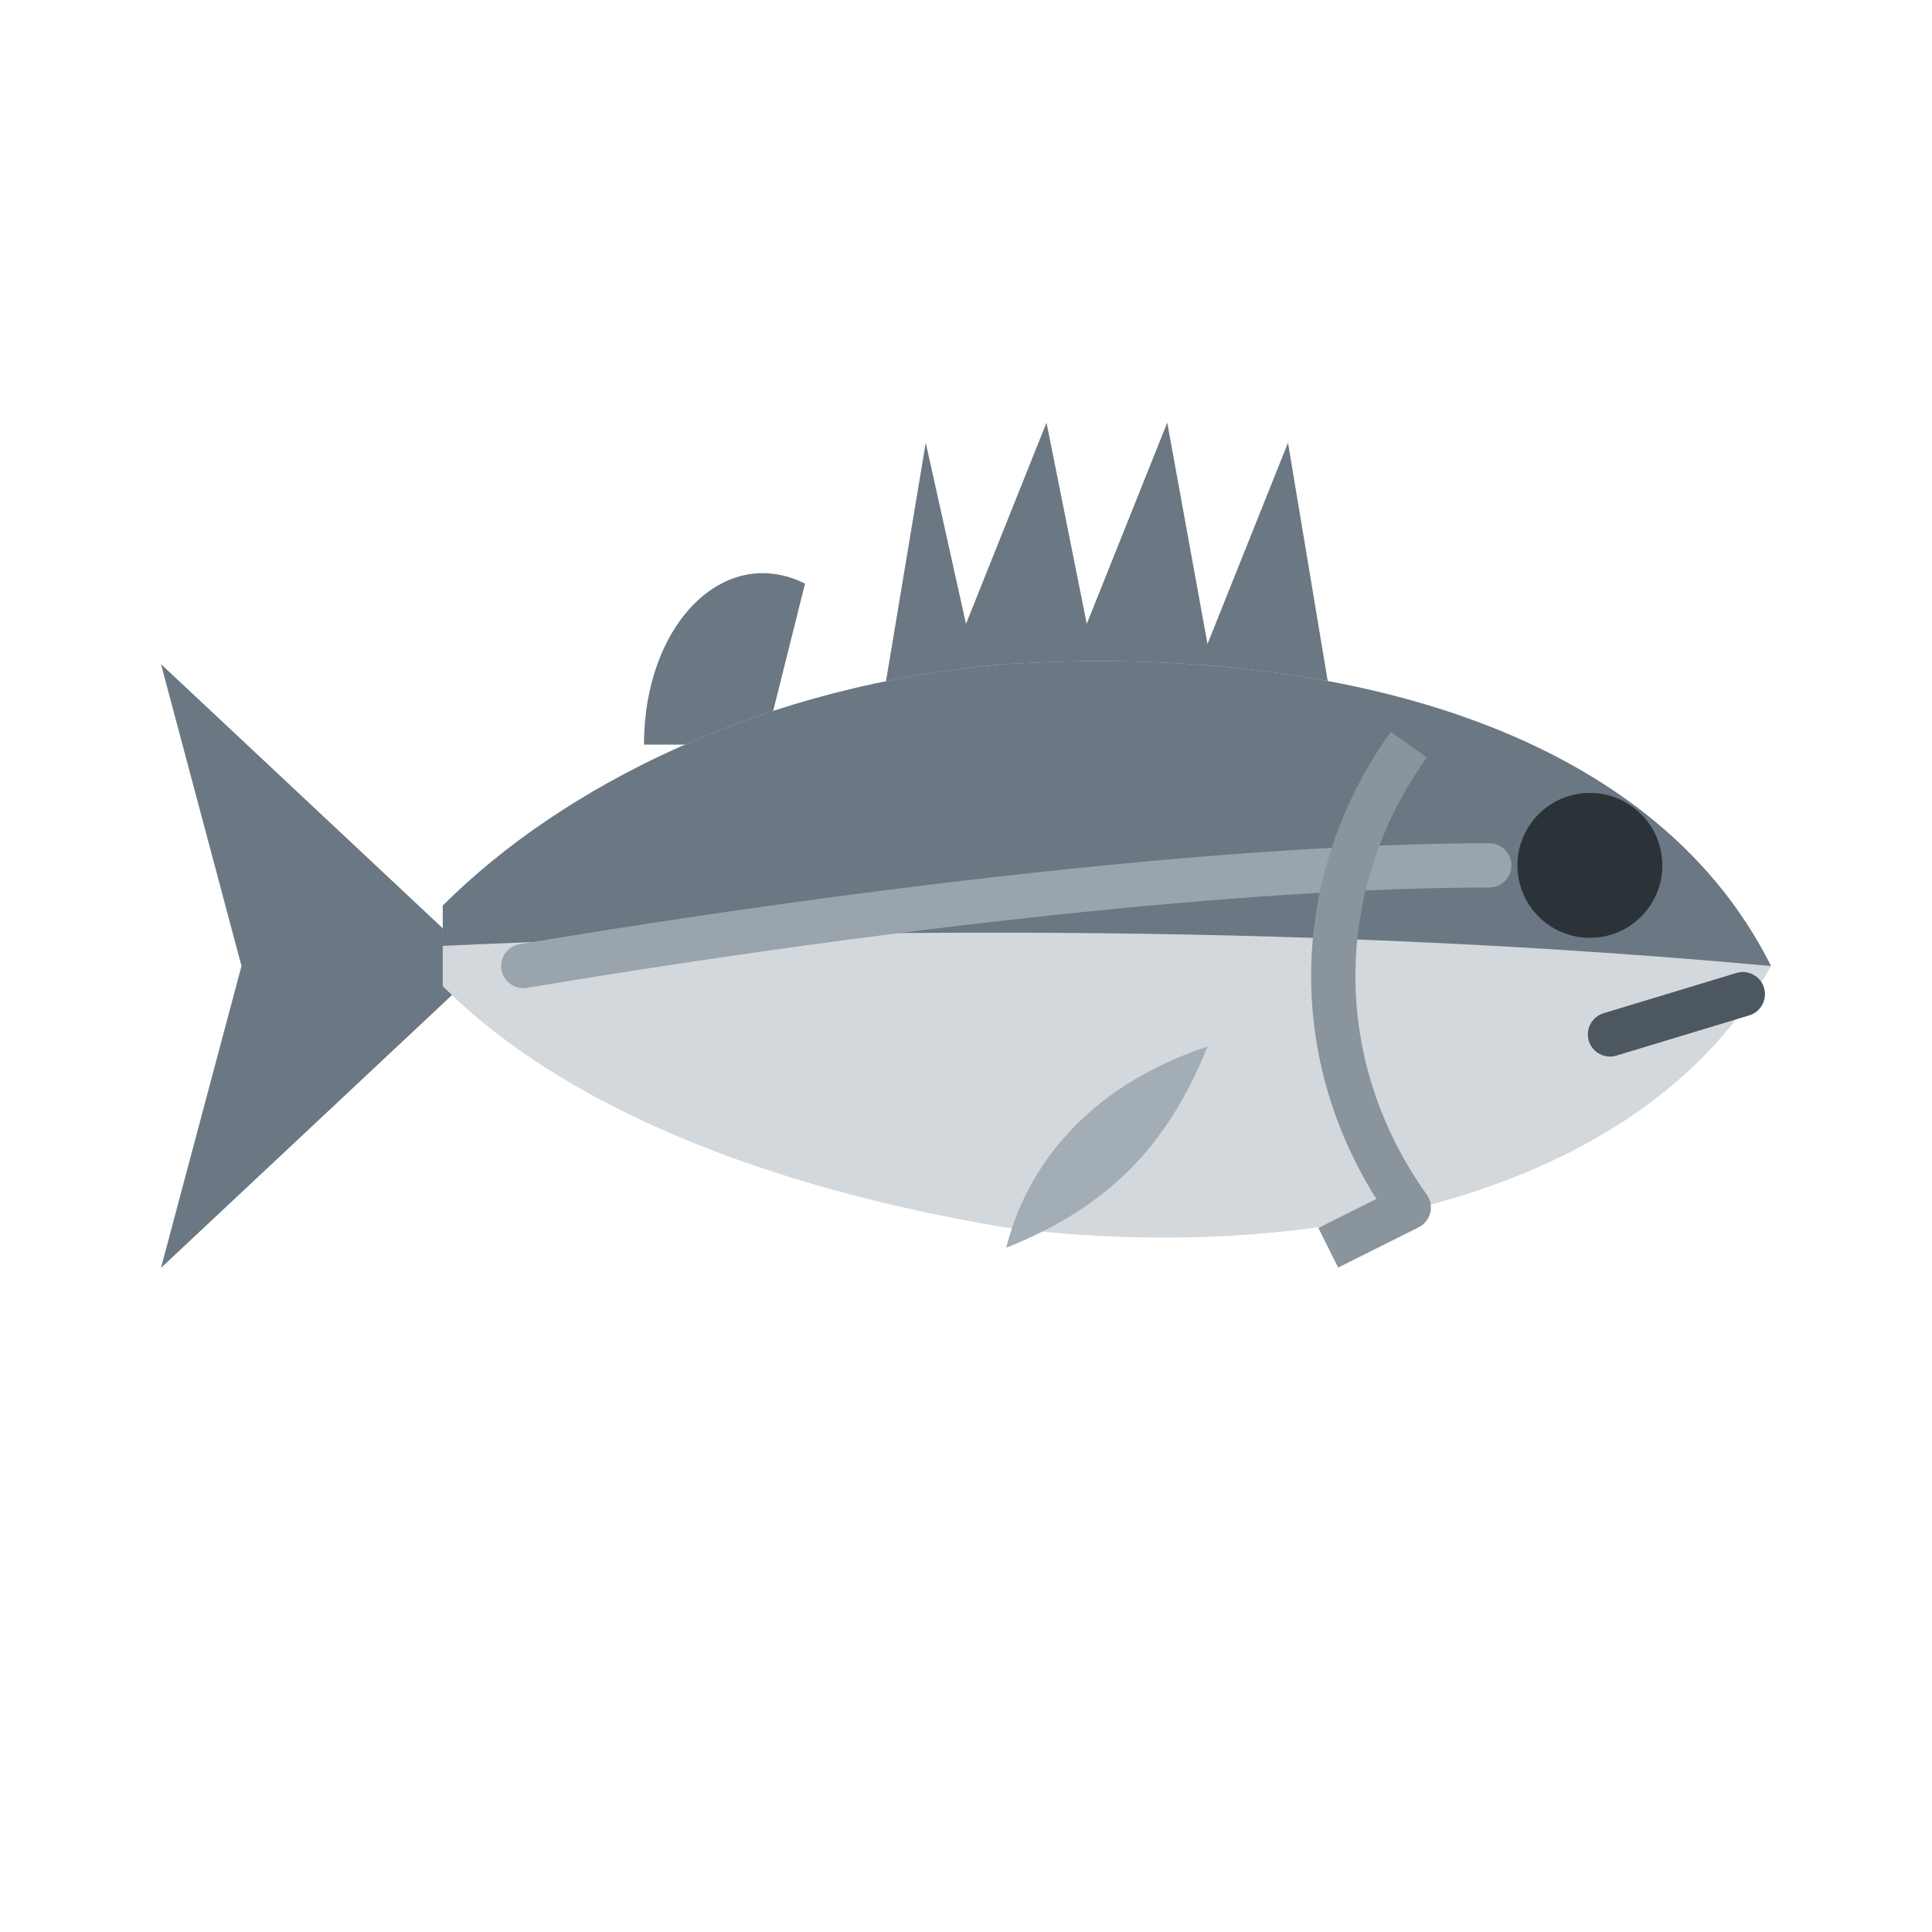
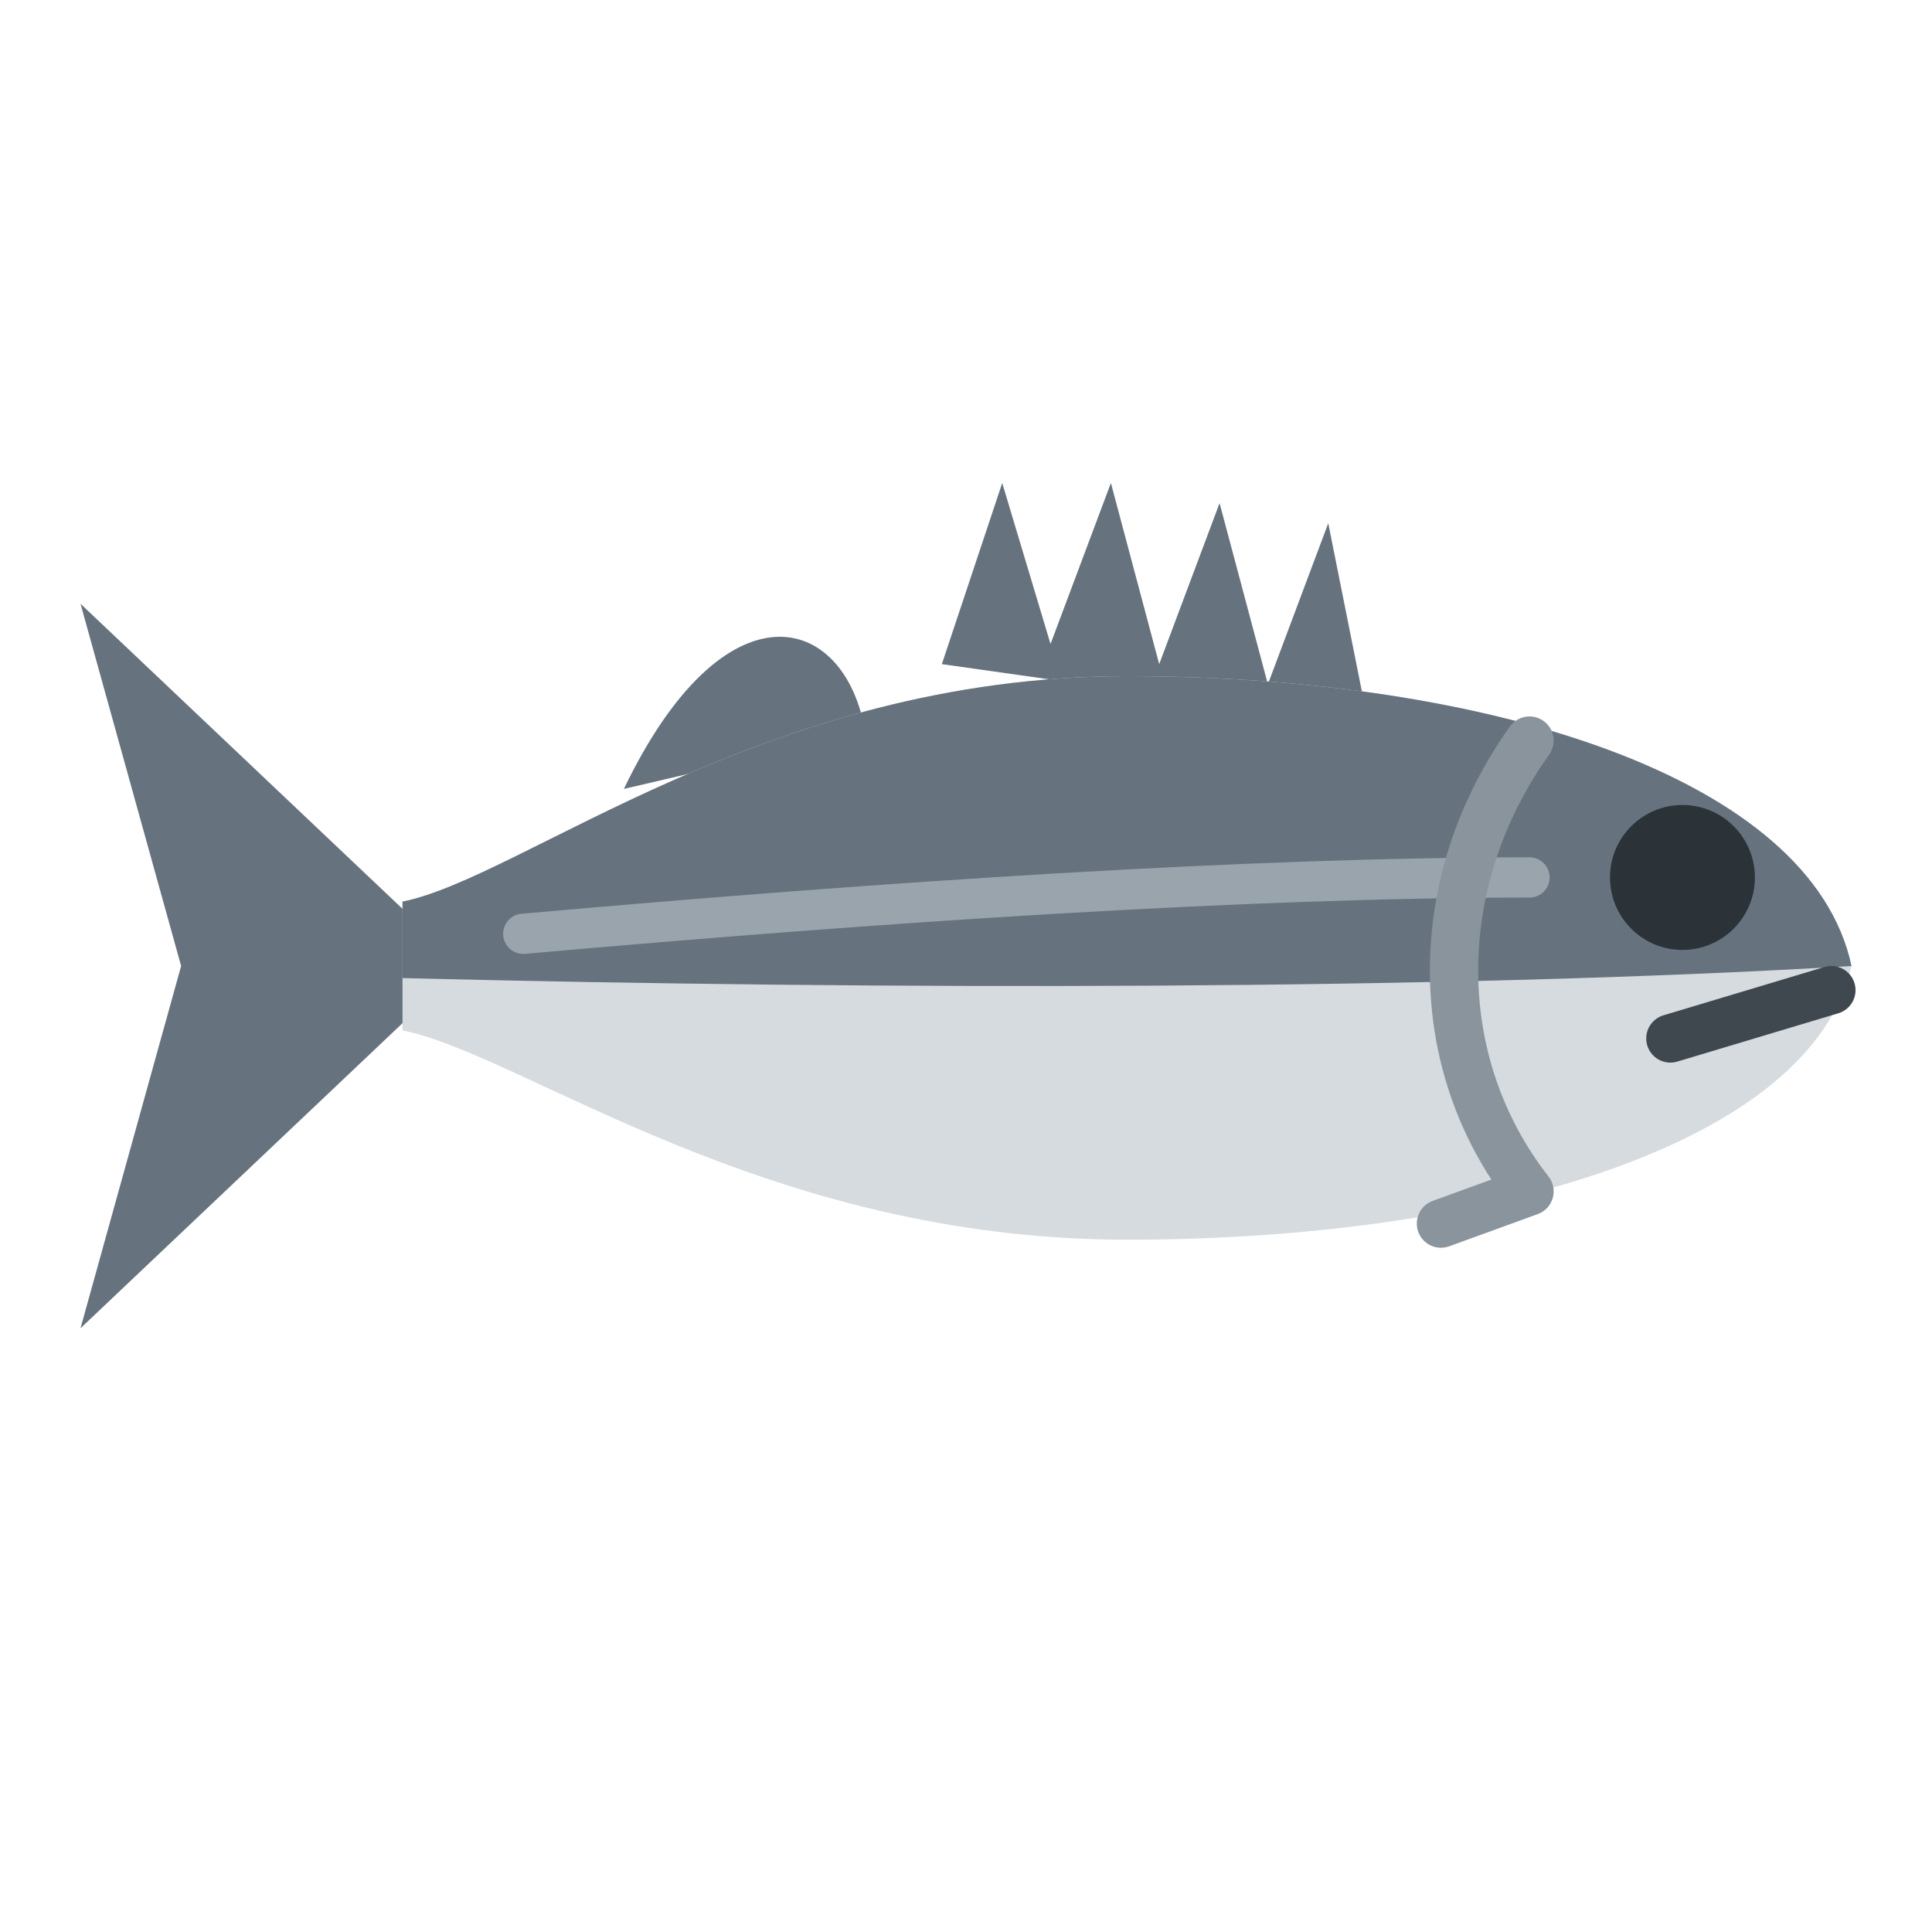
<svg xmlns="http://www.w3.org/2000/svg" width="48" height="48" viewBox="0 0 48 48" role="img" aria-label="Sea bass">
-   <path d="M12 24 4 16.5l2 7.5-2 7.5Z" fill="#6b7782" />
-   <path d="M33 17l-1-6-2 5-1-5.5-2 5-1-5-2 5-1-4.5L22 17Z" fill="#6b7782" />
-   <path d="M21 17.5c0-3 2-5 4-4l-1 4Z" fill="#6b7782" transform="translate(-5 1)" />
-   <path d="M44 24c-3-6-11-8-19-7.5-6 .5-11 3-14 6v2c3 3 8 5 14 6 8 1 16-1 19-6.5Z" fill="#d3d8dc" />
-   <path d="M44 24c-3-6-11-8-19-7.5-6 .5-11 3-14 6v1c11-.5 22-.5 33 .5Z" fill="#6b7782" />
-   <path d="M13 24c9-1.5 18-2.5 24-2.5" stroke="#9aa4ad" stroke-width="1.1" fill="none" stroke-linecap="round" />
-   <path d="M35 18.5c-2.5 3.5-2.5 8 0 11.5l-2 1" stroke="#8a949d" stroke-width="1.1" fill="none" stroke-linejoin="round" />
-   <path d="M43.3 24.7l-3.3 1" stroke="#4d5760" stroke-width="1.1" stroke-linecap="round" />
-   <path d="M30 26c-3 1-4.5 3-5 5 2.5-1 4-2.5 5-5Z" fill="#a3adb6" />
-   <circle cx="39.5" cy="21.5" r="1.8" fill="#2b3238" />
+   <path d="M11.5 24L2 15L4.5 24L2 33Z" fill="#66727d" />
+   <path d="M34 18l-1-5-1.5 4-1.2-4.5-1.5 4-1.2-4.5-1.5 4-1.2-4-1.5 4.5Z" fill="#66727d" />
+   <path d="M21.5 18.2C21 15.2 18 14.4 15.5 19.6Z" fill="#66727d" />
+   <path d="M46 24C45 19.32 37 16.8 28 16.8C19 16.8 13 21.8 10 22.4L10 25.6C13 26.2 19 30.8 28 30.8C37 30.8 45 28.42 46 24Z" fill="#d6dbdf" />
+   <path d="M46 24C45 19.32 37 16.8 28 16.8C19 16.8 13 21.8 10 22.4L10 24.3C22 24.6 36 24.6 46 24Z" fill="#66727d" />
+   <path d="M13 23.2c9-.8 18-1.4 25-1.4" stroke="#9aa4ad" stroke-width="1" fill="none" stroke-linecap="round" />
+   <path d="M38 18.4c-2.5 3.5-2.5 8 0 11.2l-2.2.8" stroke="#8a949d" stroke-width="1.2" fill="none" stroke-linejoin="round" stroke-linecap="round" />
+   <path d="M45.5 24.6l-4 1.2" stroke="#3f474f" stroke-width="1.2" stroke-linecap="round" />
+   <circle cx="41.8" cy="21.8" r="1.8" fill="#2b3238" />
</svg>
